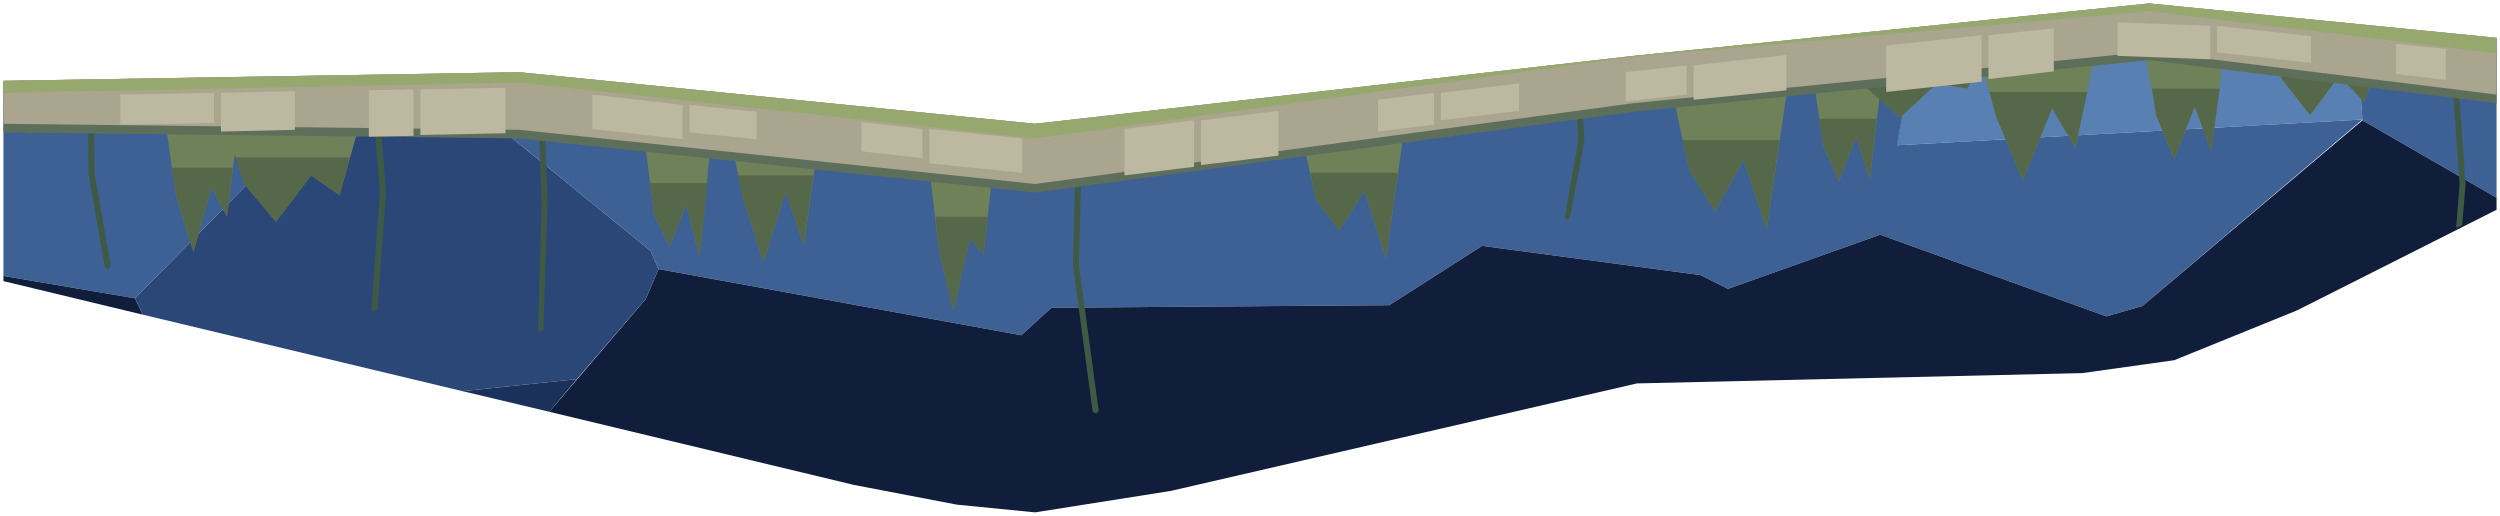
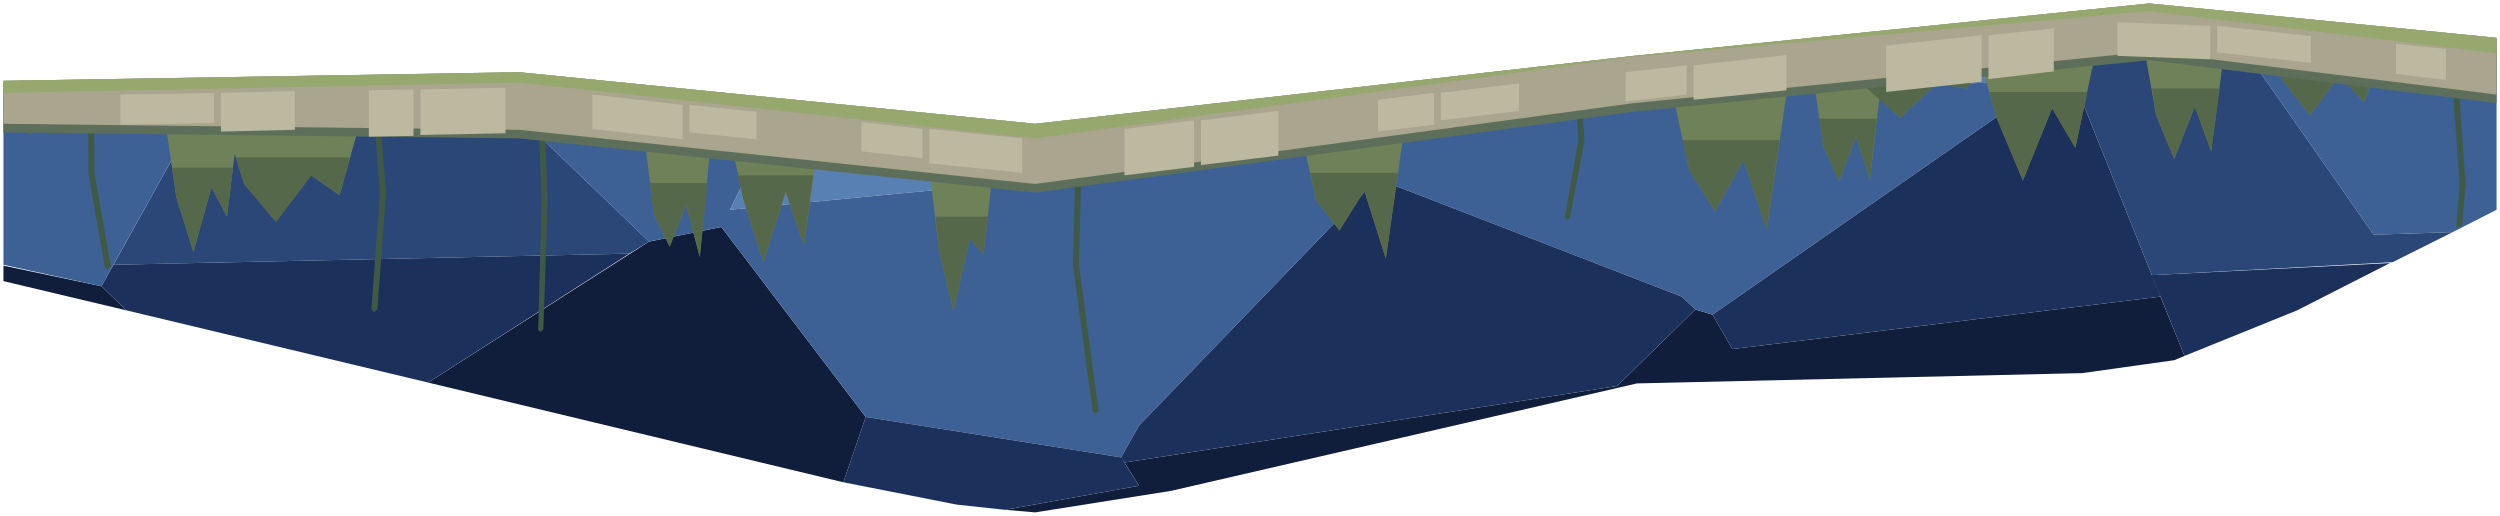
<svg xmlns="http://www.w3.org/2000/svg" width="2908" height="600" viewBox="696 2554 2908 600">
-   <path d="M3600 2603 L3600 2600 L3196 2560 L2928 2587 L2902 2723 L3444 2693 L3439 2623 Z M952 2646 L700 2650 L700 2679 Z M1540 2691 L1684 2678 L1555 2665 Z M2337 2650 L1960 2693 L1954 2725 L2344 2665 Z" fill="#5980b3" />
-   <path d="M1453 2846 L1462 2867 L1884 2944 L1919 2912 L2312 2909 L2420 2840 L2674 2874 L2706 2890 L2883 2827 L2928 2587 L2337 2650 L2344 2665 L1954 2725 L1960 2693 L1900 2700 L1684 2678 L1540 2691 L1555 2665 L1300 2640 L952 2646 L700 2679 L700 2875 L853 2901 L1041 2710 L1265 2693 Z M3444 2694 L3600 2784 L3600 2603 L3439 2623 Z M2883 2827 L3146 2922 L3188 2910 L3444 2693 L2902 2723 Z" fill="#3d6194" />
-   <path d="M3444 2694 L3188 2910 L3146 2922 L2883 2827 L2706 2890 L2674 2874 L2420 2840 L2312 2909 L1919 2912 L1884 2944 L1462 2867 L1447 2902 L1335 3033 L1689 3118 L1809 3141 L1900 3150 L2058 3125 L2600 3000 L3118 2988 L3225 2973 L3368 2915 L3600 2798 L3600 2784 Z M700 2875 L700 2881 L862 2920 L853 2901 Z" fill="#101d3b" />
-   <path d="M1367 2995 L1447 2902 L1462 2867 L1453 2846 L1265 2693 L1041 2710 L853 2901 L862 2920 L1234 3009 Z" fill="#2a4777" />
-   <path d="M1367 2995 L1234 3009 L1335 3033 Z" fill="#1b305b" />
+   <path d="M843 2915 L814 2887 L700 2863 L700 2881 Z M2711 2960 L2688 2920 L2668 2914 L2577 3003 L2004 3092 L2021 3119 L1865 3147 L1900 3150 L2058 3125 L2600 3000 L3118 2988 L3225 2973 L3237 2968 L3209 2899 Z M1194 2999 L1677 3115 L1703 3039 L1535 2818 L1451 2835 Z" fill="#101d3b" />
+   <path d="M2626 2662 L3079 2648 L3102 2632 L3143 2566 L2621 2618 Z M1608 2671 L1545 2798 L1962 2758 L1952 2706 L2255 2687 L2241 2661 L1900 2700 Z" fill="#5980b3" />
+   <path d="M3276 2568 L3457 2827 L3549 2824 L3600 2798 L3600 2600 Z M1249 2641 L1451 2835 L1535 2818 L1703 3039 L2000 3086 L2021 3049 L2298 2762 L2652 2899 L2668 2914 L2688 2920 L3079 2648 L2626 2662 L2621 2618 L2241 2661 L2255 2687 L1952 2706 L1962 2758 L1545 2798 L1608 2671 L1310 2641 Z M700 2862 L814 2887 L948 2646 L700 2650 Z" fill="#3d6194" />
+   <path d="M3479 2859 L3549 2824 L3457 2827 L3276 2568 L3196 2560 L3143 2566 L3102 2632 L3199 2874 Z M828 2862 L1428 2849 L1451 2835 L1249 2641 L948 2646 Z" fill="#2a4777" />
+   <path d="M3209 2899 L3102 2632 L2688 2920 L2711 2960 Z M3199 2874 L3237 2968 L3368 2915 L3476 2860 Z M814 2887 L843 2915 L1194 2999 L1428 2849 L828 2862 Z M2298 2762 L2021 3049 L2000 3086 L2004 3092 L2577 3003 L2668 2914 L2652 2899 Z M2000 3086 L1703 3039 L1677 3115 L1809 3141 L1865 3147 L2021 3119 Z" fill="#1b305b" />
  <path d="M1352 2647 L1347 2647 L1262 2647 L1280 2663 L1298 2670 L1318 2661 L1334 2675 Z M1239 2648 L1064 2648 L1066 2650 L882 2652 L901 2783 L921 2847 L942 2772 L960 2806 L969 2733 L980 2768 L1017 2812 L1058 2758 L1091 2781 L1116 2692 L1134 2703 L1172 2679 L1204 2695 Z M842 2655 L702 2655 L702 2695 L731 2710 L772 2687 L805 2703 Z M2118 2720 L2135 2697 L2161 2708 L2188 2696 L2207 2698 L2227 2787 L2254 2822 L2283 2776 L2308 2855 L2334 2672 L2353 2680 L2375 2669 L2393 2677 L2414 2653 L2328 2653 L2314 2655 L2324 2664 L2232 2664 L2201 2668 L2202 2675 L2139 2675 L2115 2677 L2123 2686 L2044 2686 L2018 2688 L2031 2699 L1930 2699 L1899 2702 L1923 2724 L1951 2739 L1981 2721 L2006 2734 L2033 2700 L2041 2707 L2066 2714 L2095 2705 Z M1749 2687 L1652 2686 L1654 2677 L1635 2676 L1537 2676 L1561 2787 L1584 2859 L1610 2777 L1631 2840 L1652 2689 L1670 2713 L1690 2727 L1712 2711 L1730 2717 Z M1439 2664 L1457 2804 L1475 2841 L1494 2792 L1510 2853 L1528 2665 Z M1857 2698 L1771 2697 L1788 2844 L1805 2916 L1824 2832 L1840 2850 Z M3417 2642 L3446 2673 L3463 2627 L3491 2636 L3534 2621 L3569 2628 L3598 2605 L3598 2602 L3551 2597 L3474 2597 L3476 2590 L3439 2586 L3372 2586 L3383 2581 L3348 2577 L3288 2577 L3289 2572 L3277 2570 L3183 2570 L3204 2688 L3225 2739 L3249 2678 L3268 2730 L3285 2600 L3291 2601 L3322 2592 L3351 2647 L3383 2688 Z M3018 2690 L3049 2764 L3083 2680 L3110 2726 L3141 2580 L3024 2580 L2989 2583 L2992 2593 L2886 2593 L2832 2599 L2833 2602 L2799 2602 L2817 2724 L2835 2765 L2855 2713 L2871 2763 L2882 2669 L2906 2691 L2949 2651 L2984 2657 L3001 2629 Z M2590 2635 L2491 2635 L2464 2638 L2513 2677 L2541 2655 L2565 2675 Z M2666 2616 L2632 2619 L2661 2752 L2691 2800 L2724 2740 L2751 2821 L2781 2616 Z" fill="#6f8158" />
  <path d="M1274 2658 L1280 2663 L1298 2670 L1318 2661 L1334 2675 L1345 2658 Z M1088 2673 L1099 2683 L1134 2703 L1172 2679 L1204 2695 L1221 2673 Z M702 2680 L702 2695 L731 2710 L772 2687 L805 2703 L823 2680 Z M2136 2698 L2161 2708 L2188 2696 L2211 2698 L2219 2691 L2129 2691 Z M2041 2707 L2066 2714 L2095 2705 L2118 2720 L2132 2700 L2032 2700 Z M1664 2705 L1670 2713 L1690 2727 L1712 2711 L1730 2717 L1738 2705 Z M1923 2724 L1951 2739 L1981 2721 L2006 2734 L2020 2716 L1915 2716 Z M980 2768 L1017 2812 L1058 2758 L1091 2781 L1103 2737 L970 2737 Z M896 2749 L901 2783 L921 2847 L942 2772 L960 2806 L967 2749 Z M1561 2787 L1584 2859 L1610 2777 L1631 2840 L1642 2758 L1554 2758 Z M1457 2804 L1475 2841 L1494 2792 L1510 2853 L1519 2767 L1452 2767 Z M1784 2806 L1788 2844 L1805 2916 L1824 2832 L1840 2850 L1845 2806 Z M3257 2593 L3291 2601 L3327 2591 L3357 2594 L3370 2587 L3246 2587 Z M3452 2624 L3491 2636 L3534 2621 L3569 2628 L3585 2616 L3440 2616 Z M3342 2630 L3351 2647 L3383 2688 L3417 2642 L3446 2673 L3461 2630 Z M2479 2651 L2513 2677 L2541 2655 L2565 2675 L2580 2651 Z M2867 2656 L2906 2691 L2949 2651 L2984 2657 L2995 2639 L2856 2639 Z M2325 2665 L2332 2671 L2353 2680 L2375 2669 L2393 2677 L2403 2665 Z M3204 2688 L3225 2739 L3249 2678 L3268 2730 L3278 2657 L3199 2657 Z M3018 2690 L3049 2764 L3083 2680 L3110 2726 L3124 2661 L3010 2661 Z M2812 2692 L2817 2724 L2835 2765 L2855 2713 L2871 2763 L2879 2692 Z M2661 2752 L2691 2800 L2724 2740 L2751 2821 L2766 2717 L2653 2717 Z M2227 2787 L2254 2822 L2283 2776 L2308 2855 L2322 2755 L2220 2755 Z" fill="#55684a" />
  <path d="M2516 2807 L2519 2810 L2522 2808 L2539 2718 L2534 2638 L2531 2635 L2527 2639 L2532 2717 Z M818 2865 L822 2867 L825 2864 L806 2756 L805 2659 L801 2656 L798 2659 L799 2757 Z M3564 2768 L3552 2601 L3548 2598 L3545 2601 L3557 2768 L3553 2819 L3560 2816 Z M1128 2914 L1131 2917 L1135 2914 L1145 2778 L1135 2652 L1132 2649 L1128 2653 L1138 2778 Z M1322 2938 L1325 2940 L1328 2937 L1333 2789 L1328 2651 L1325 2647 L1321 2651 L1326 2789 Z M1967 3033 L1971 3035 L1974 3032 L1951 2862 L1955 2703 L1951 2699 L1948 2702 L1944 2862 Z" fill="#3f5a44" />
  <path d="M3196 2558 L2596 2619 L1900 2698 L1300 2638 L700 2648 L700 2708 L1300 2715 L1900 2778 L2596 2684 L3196 2624 L3600 2674 L3600 2598 Z" fill="#5d6f5a" />
  <path d="M3196 2558 L2596 2619 L1900 2698 L1300 2638 L700 2648 L700 2698 L1300 2705 L1900 2768 L2596 2674 L3196 2614 L3600 2664 L3600 2598 Z" fill="#a9a58e" />
  <path d="M3196 2558 L2596 2619 L1900 2698 L1300 2638 L700 2648 L700 2662 L1300 2650 L1900 2715 L2596 2620 L3196 2567 L3600 2616 L3600 2598 Z" fill="#96a86e" />
  <path d="M836 2699 L945 2697 L945 2662 L836 2664 Z M953 2707 L1039 2705 L1039 2660 L953 2662 Z M1185 2711 L1284 2709 L1284 2656 L1185 2658 Z M1125 2713 L1177 2712 L1177 2658 L1125 2659 Z M1385 2704 L1490 2716 L1490 2676 L1385 2664 Z M1498 2708 L1576 2716 L1576 2684 L1498 2676 Z M2093 2746 L2183 2735 L2183 2683 L2093 2694 Z M1769 2738 L1769 2704 L1698 2696 L1698 2730 Z M2085 2748 L2085 2694 L2004 2704 L2004 2758 Z M1777 2744 L1885 2755 L1885 2715 L1777 2704 Z M3159 2619 L3267 2623 L3267 2584 L3159 2580 Z M3275 2615 L3384 2627 L3384 2596 L3275 2584 Z M3085 2637 L3085 2587 L3009 2595 L3009 2646 Z M3541 2647 L3541 2611 L3483 2605 L3483 2640 Z M2890 2661 L3001 2649 L3001 2595 L2890 2607 Z M2666 2670 L2774 2659 L2774 2618 L2666 2630 Z M2587 2672 L2658 2664 L2658 2630 L2587 2638 Z M2463 2683 L2463 2651 L2372 2662 L2372 2694 Z M2364 2699 L2364 2662 L2299 2670 L2299 2707 Z" fill="#bdb8a0" />
</svg>
